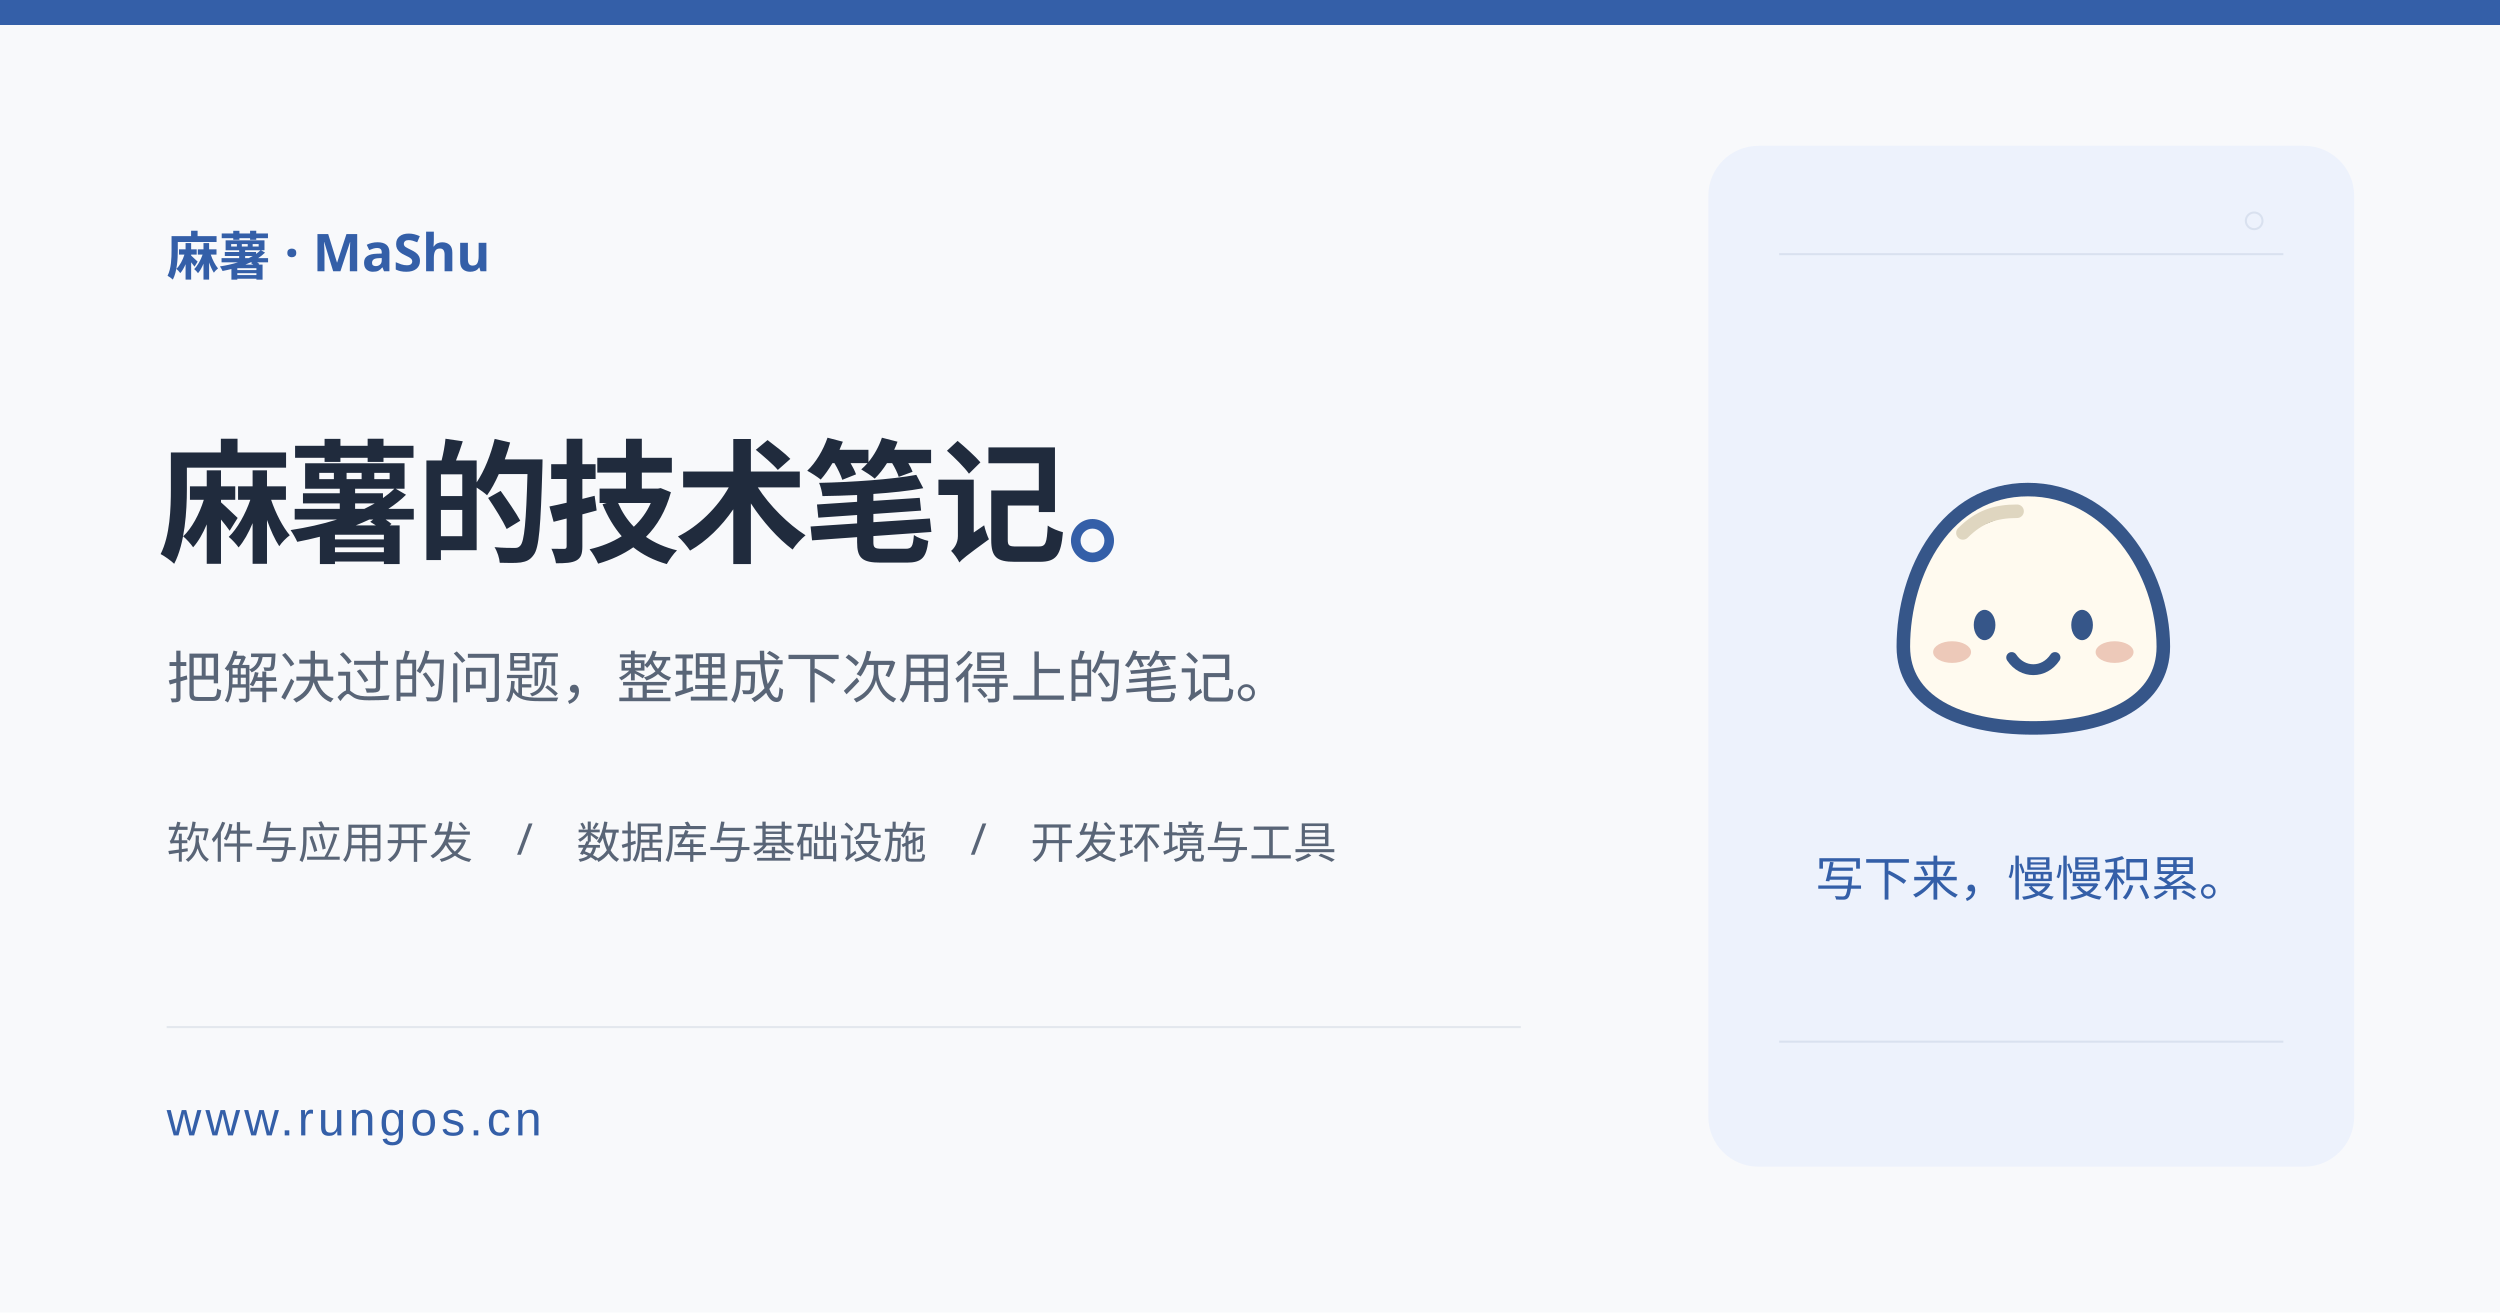
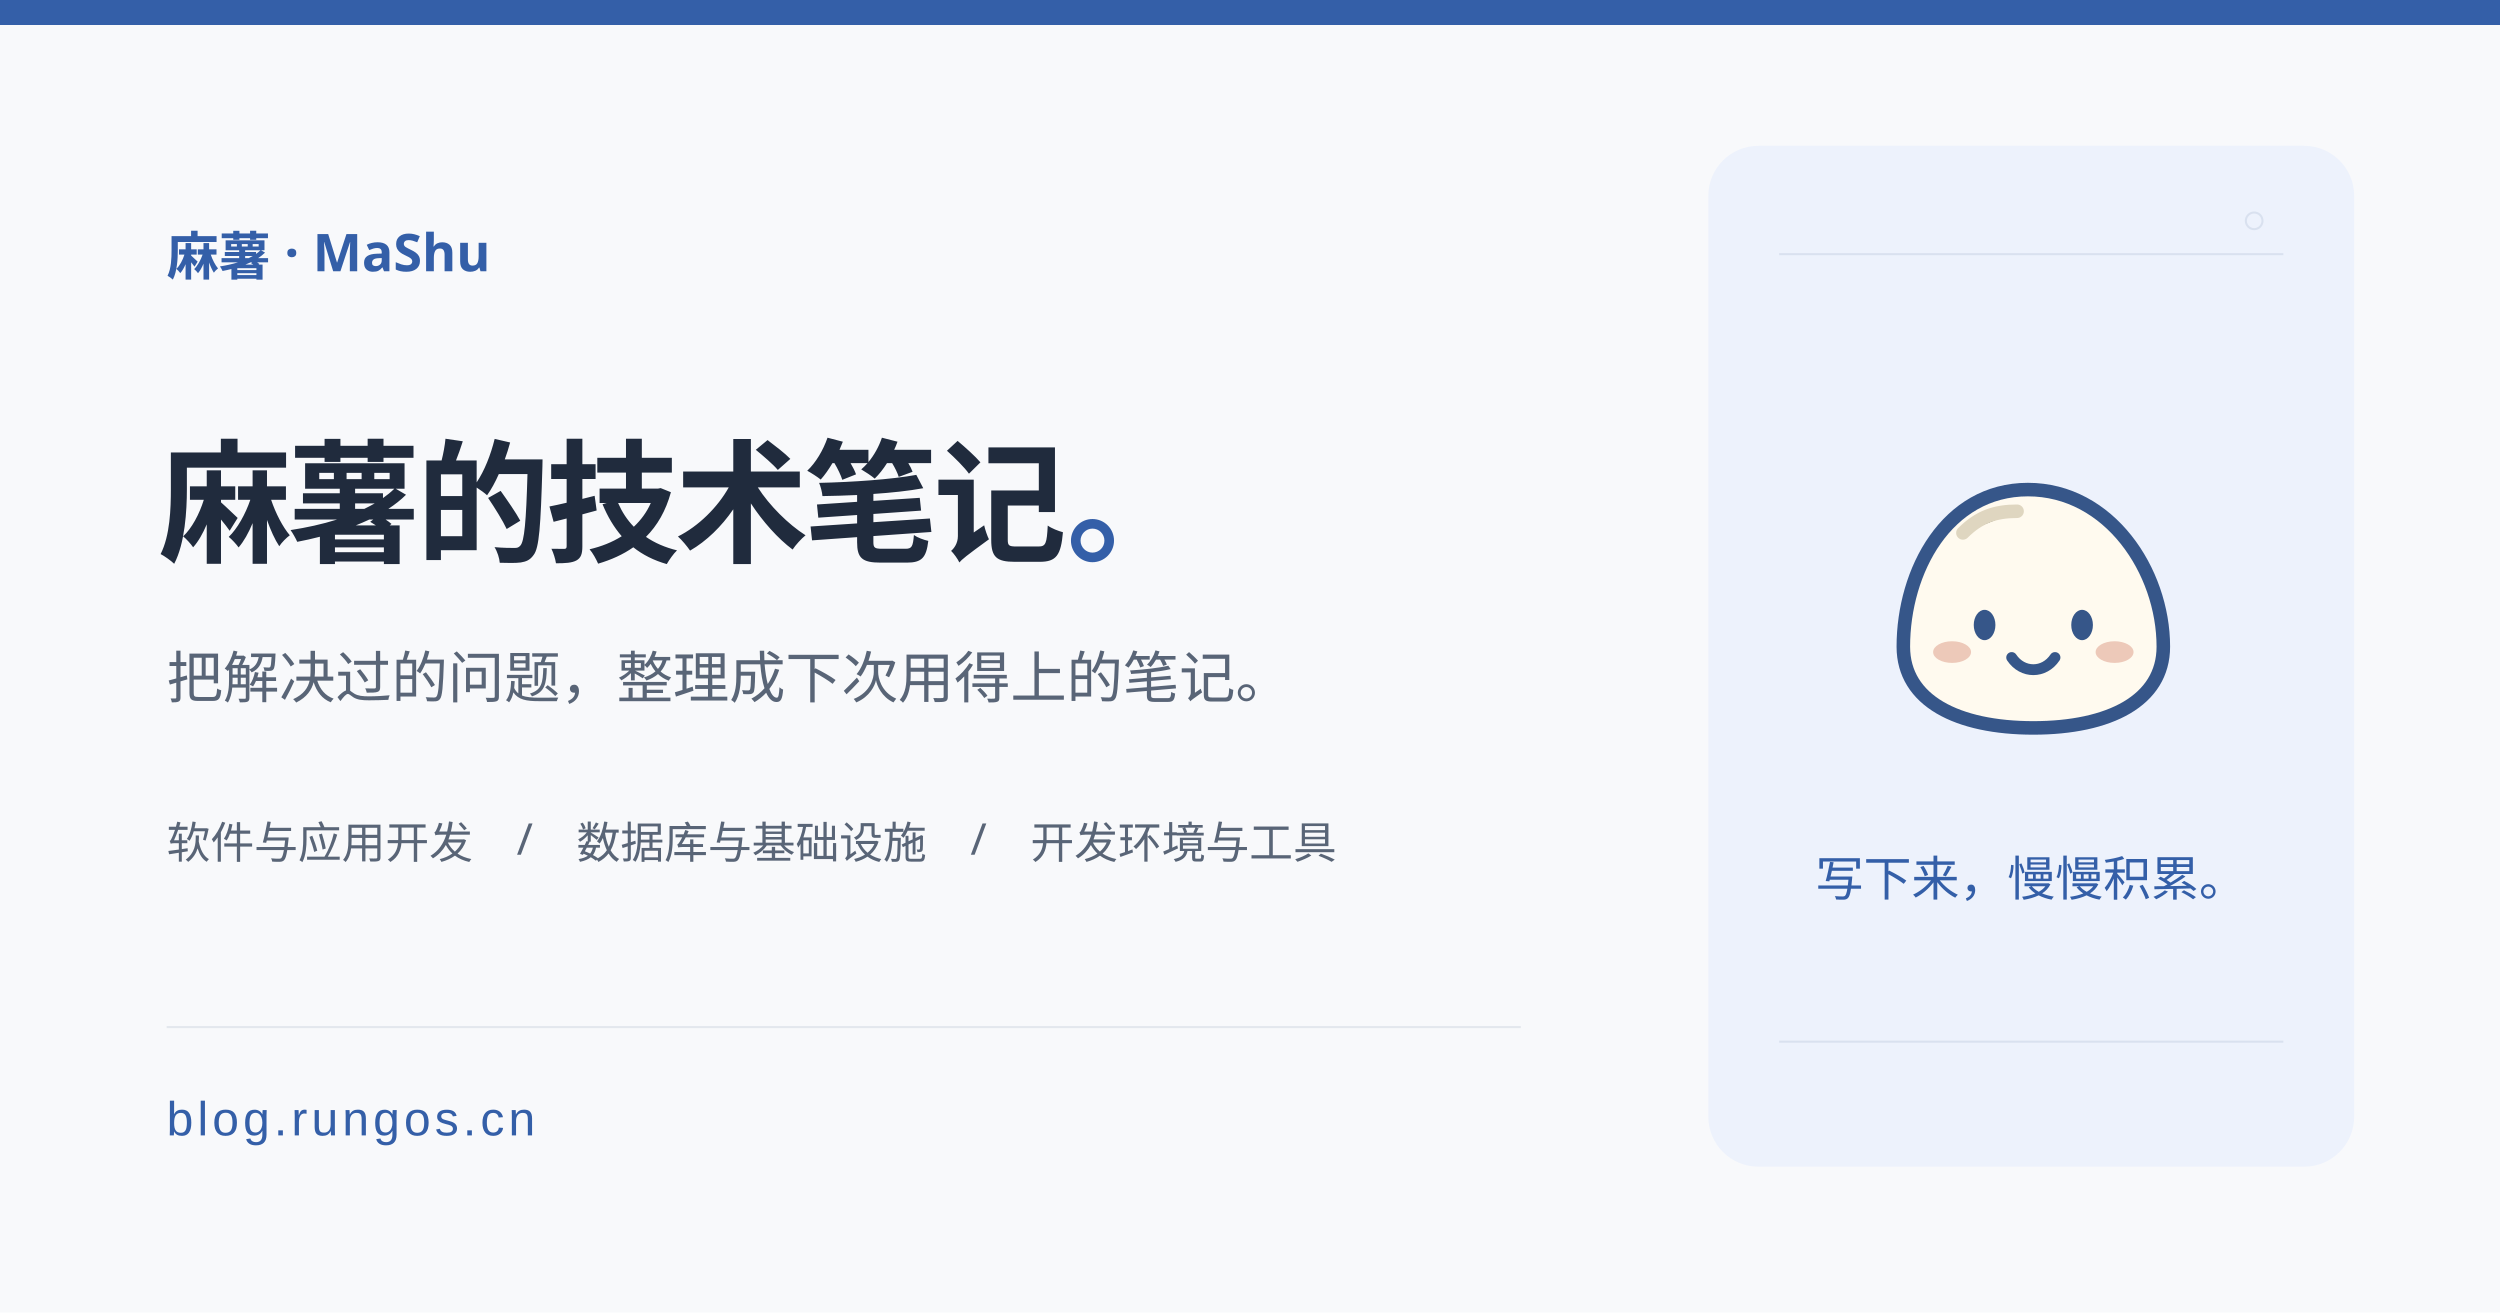
<svg xmlns="http://www.w3.org/2000/svg" width="1200" height="630" viewBox="0 0 1200 630">
  <rect width="1200" height="630" fill="#F8F9FB" />
  <path d="M0 0h1200v12H0z" fill="#345FA8" />
  <rect x="820" y="70" width="310" height="490" rx="24" fill="#EDF2FC" />
  <g fill="none" stroke="#D9E1EF">
    <path d="M854 122h242M854 500h242" />
    <circle cx="1082" cy="106" r="4" />
  </g>
  <text x="80" y="132" font-family="PingFang SC, Microsoft YaHei, sans-serif" font-size="25" font-weight="600" fill="#345FA8">麻薯 · MaShu</text>
  <text x="76" y="265" font-family="PingFang SC, Microsoft YaHei, sans-serif" font-size="64" font-weight="700" letter-spacing="-2" fill="#202B3D">麻薯的技术笔记<tspan fill="#345FA8">。</tspan>
  </text>
  <text x="80" y="335" font-family="PingFang SC, Microsoft YaHei, sans-serif" font-size="27" fill="#596577">把解决过的问题，整理成下次用得上的笔记。</text>
  <text x="80" y="412" font-family="PingFang SC, Microsoft YaHei, sans-serif" font-size="21" fill="#596577">软件与应用开发　/　数据库与基础设施　/　开发环境与工具</text>
  <path d="M80 493h650" stroke="#E3E7ED" />
-   <text x="80" y="545" font-family="Arial, sans-serif" font-size="23" letter-spacing="2" fill="#345FA8">www.rungos.cn</text>
+   <text x="80" y="545" font-family="Arial, sans-serif" font-size="23" letter-spacing="2" fill="#345FA8">blog.rungos.cn</text>
  <g transform="translate(872 183) scale(2.6)">
    <path d="M16 49C16 35 24 20 39 20S64 35 64 49c0 10-10 15-24 15S16 59 16 49Z" fill="#FFFAEF" stroke="#365689" stroke-width="2.5" />
    <path d="M27 28c3-3 6-4 10-4" stroke="#DFD6C0" stroke-width="2.5" stroke-linecap="round" />
    <ellipse cx="31" cy="45" rx="2" ry="2.8" fill="#365689" />
    <ellipse cx="49" cy="45" rx="2" ry="2.8" fill="#365689" />
    <path d="M36 51c2 3 6 3 8 0" fill="none" stroke="#365689" stroke-width="2" stroke-linecap="round" />
    <ellipse cx="25" cy="50" rx="3.5" ry="2" fill="#EDC9B9" />
    <ellipse cx="55" cy="50" rx="3.5" ry="2" fill="#EDC9B9" />
  </g>
  <text x="975" y="430" text-anchor="middle" font-family="PingFang SC, Microsoft YaHei, sans-serif" font-size="23" fill="#345FA8">写下来，慢慢积累。</text>
</svg>
